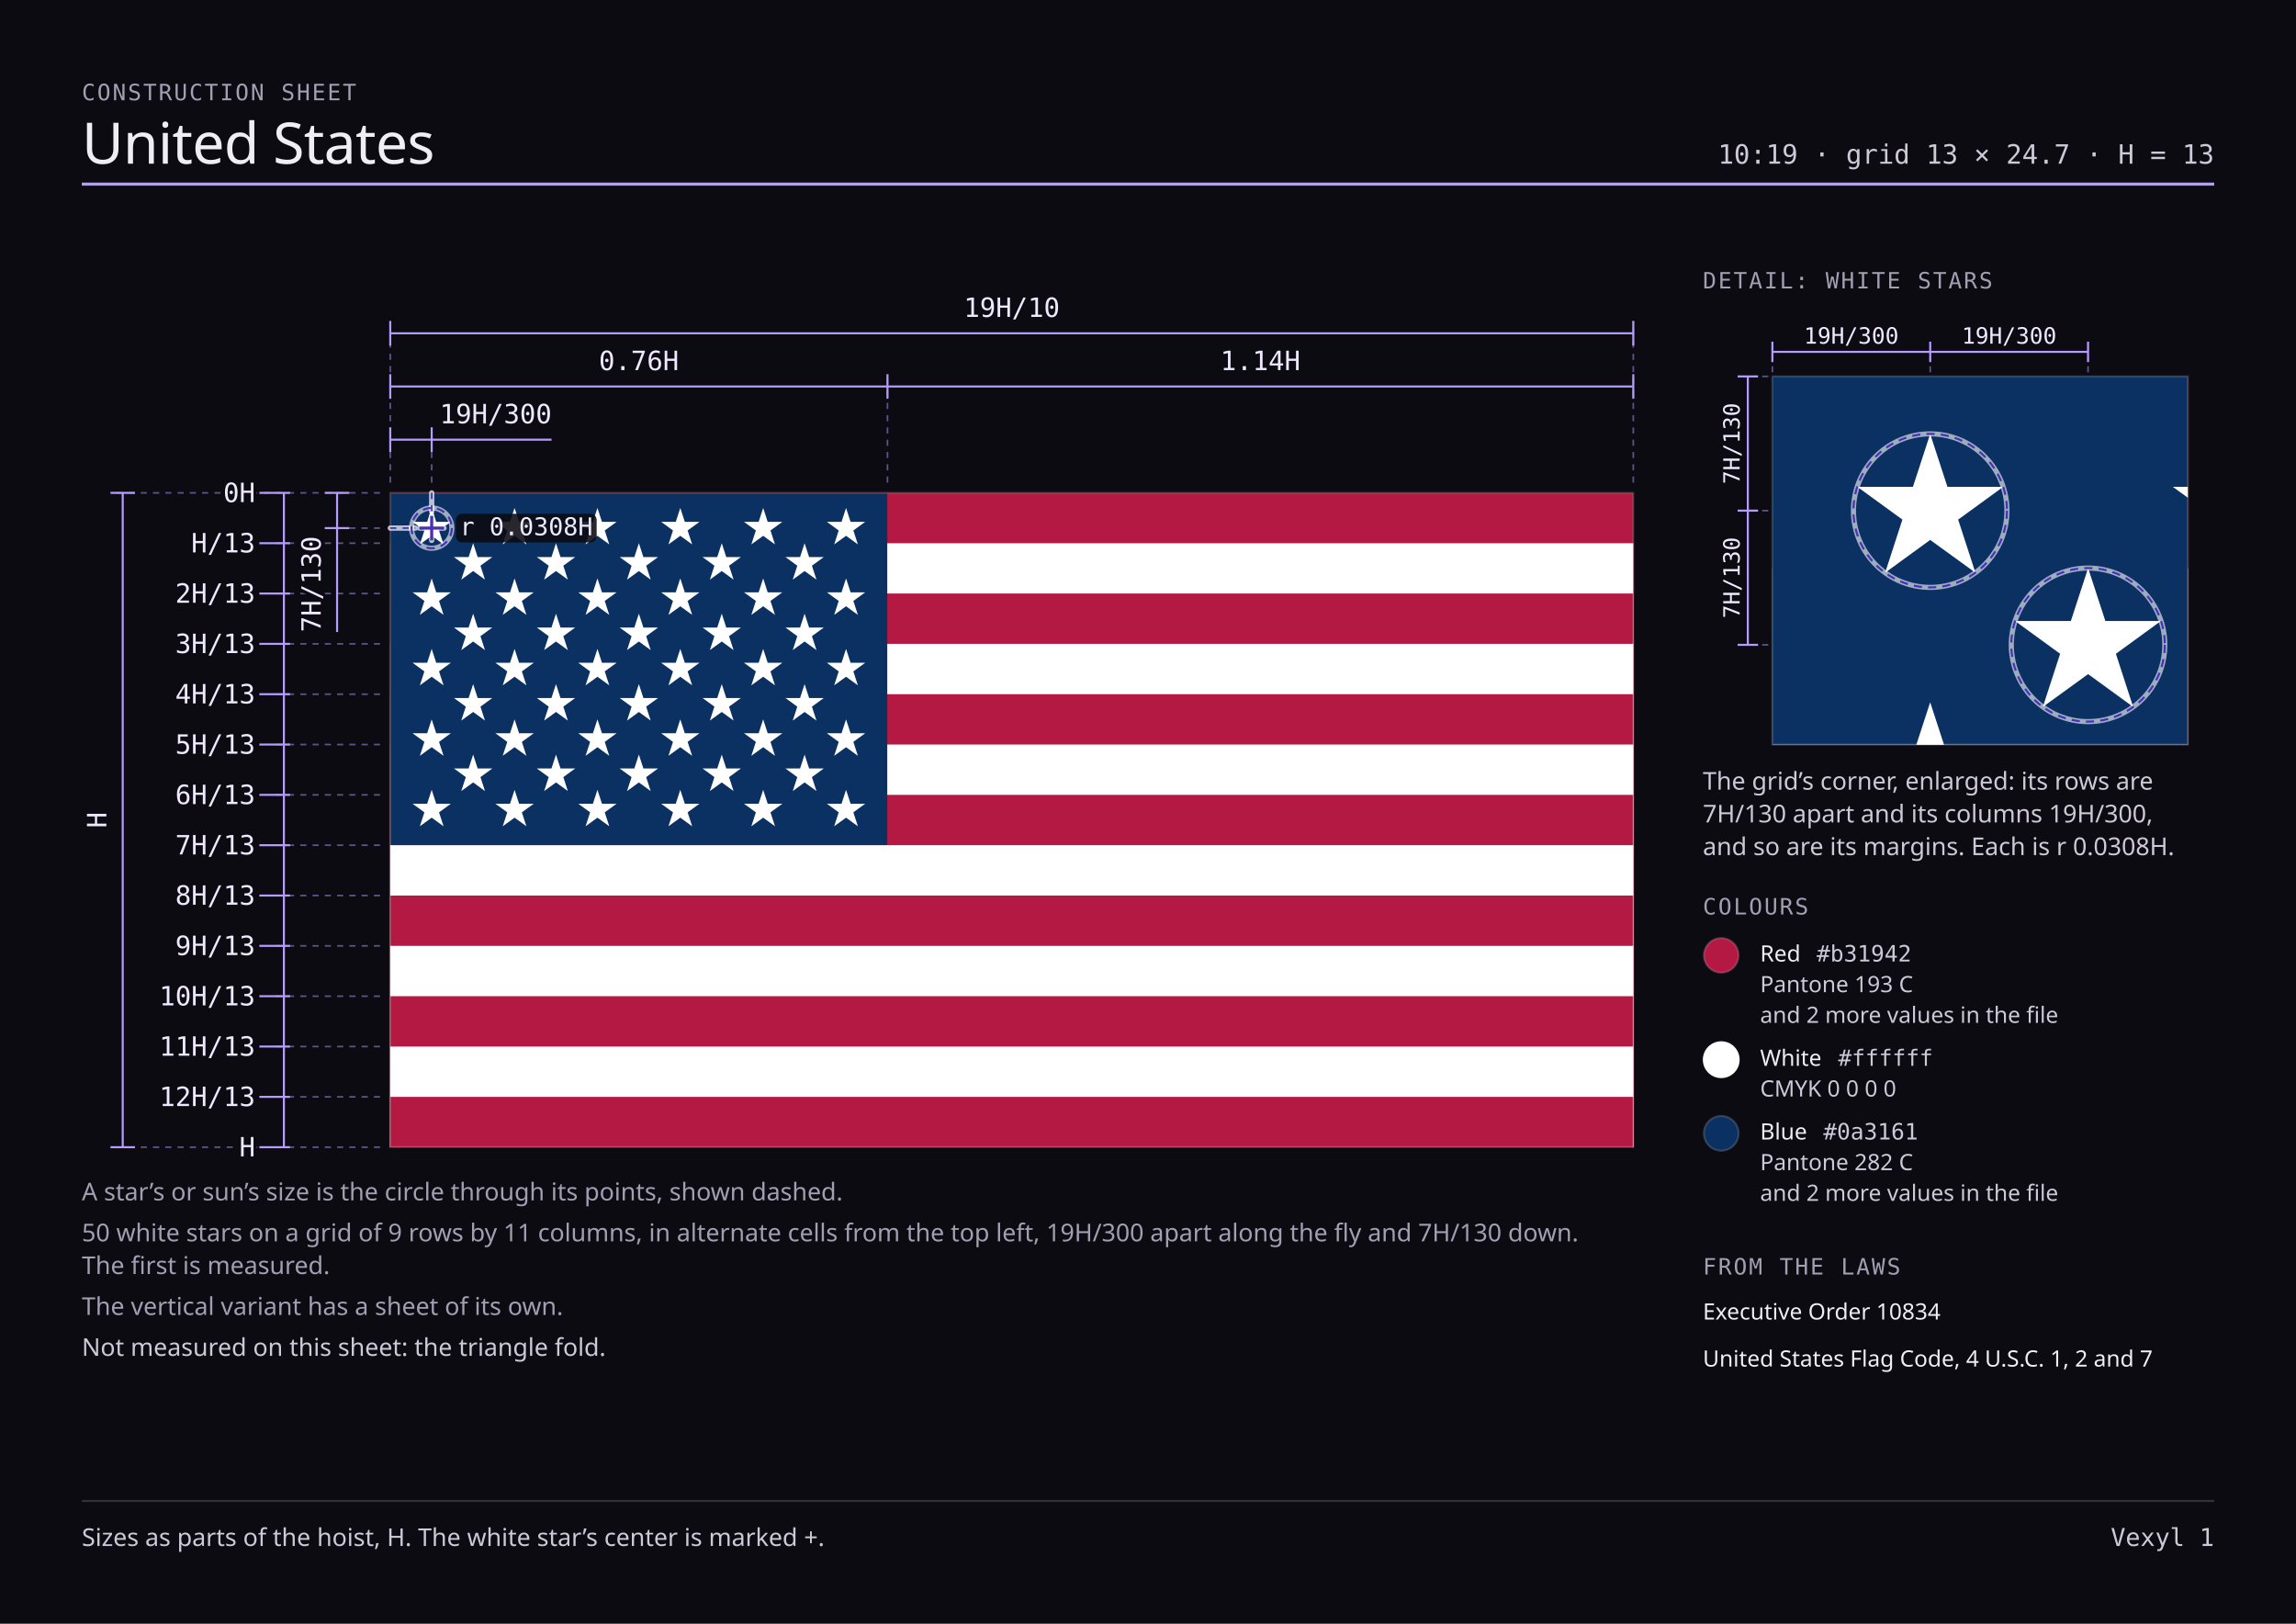
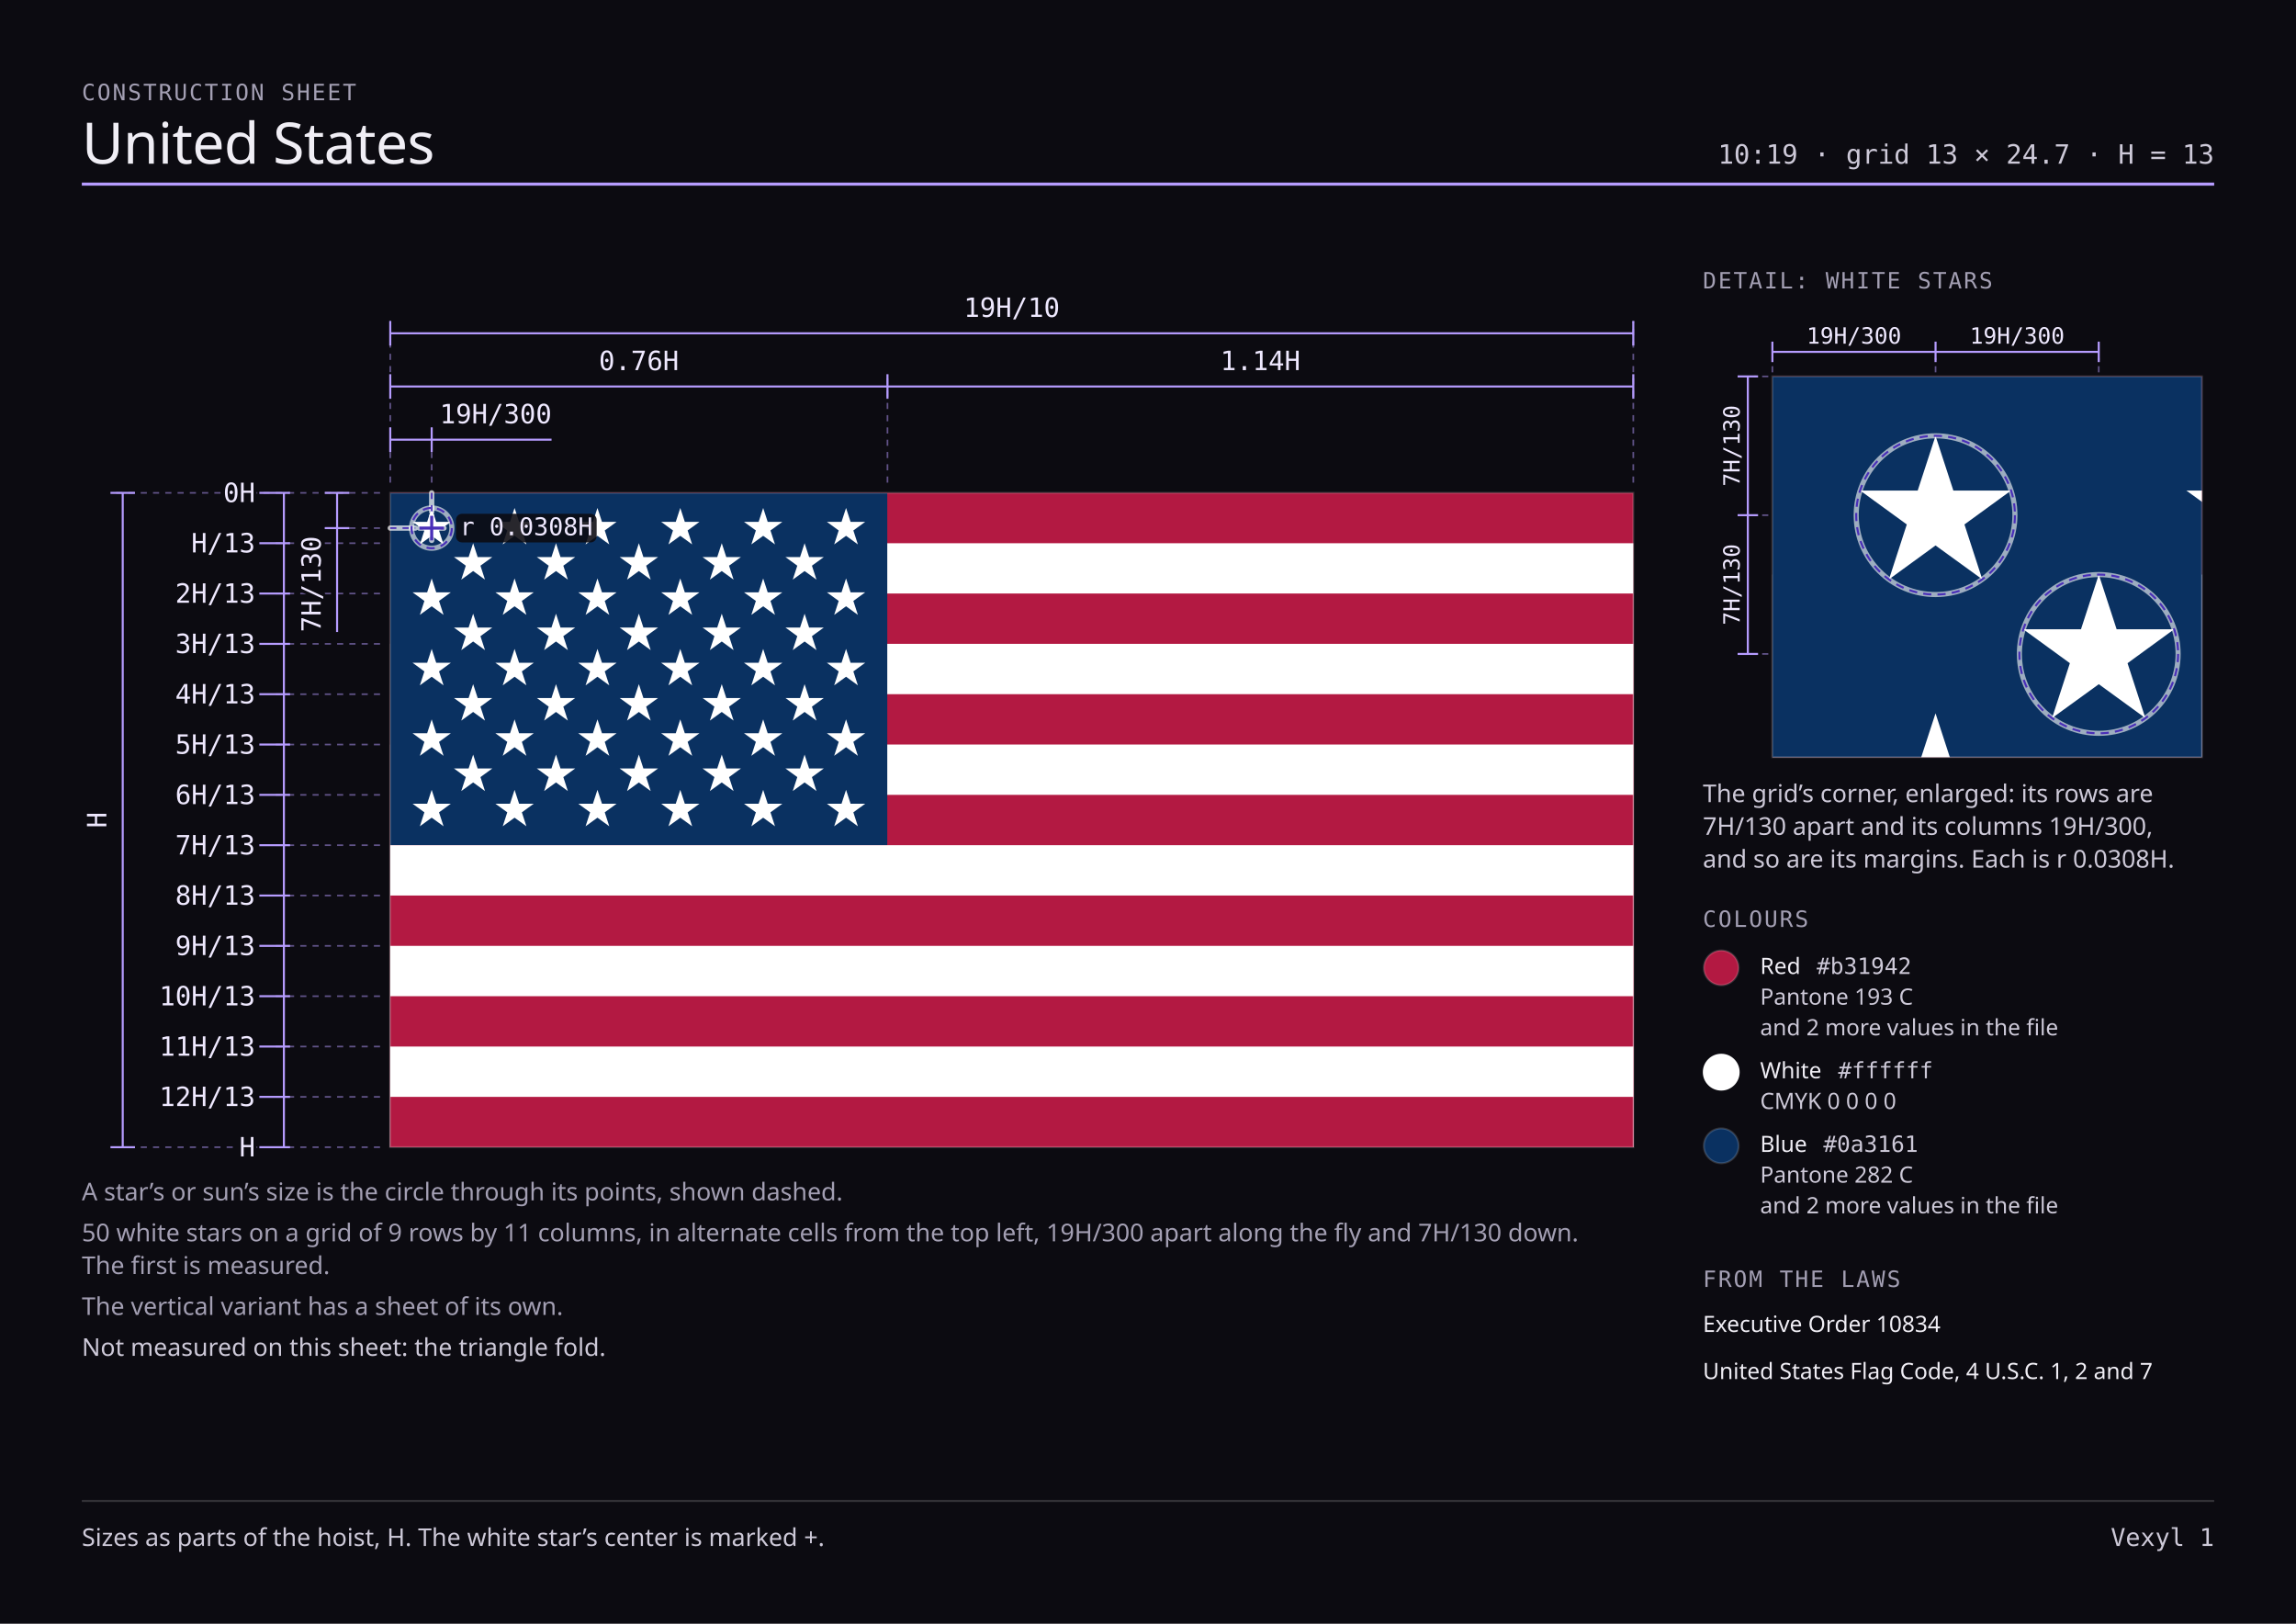
<svg xmlns="http://www.w3.org/2000/svg" width="297mm" height="210mm" viewBox="0 0 1122.52 793.701">
  <rect x="0" y="0" width="1122.52" height="793.701" fill="#0c0b11" />
  <text x="40" y="49" font-family="Geist Mono, ui-monospace, monospace" font-size="11" letter-spacing="0.88" fill="#a39fb3">CONSTRUCTION SHEET</text>
  <text x="40" y="80" font-family="Geist, system-ui, sans-serif" font-size="28" font-weight="500" letter-spacing="-0.28" fill="#f0eef5">United States</text>
  <text x="1082.52" y="80" font-family="Geist Mono, ui-monospace, monospace" font-size="13" text-anchor="end" fill="#cdc9d8">10:19 · grid 13 × 24.7 · H = 13</text>
  <path d="M40 90H1082.52" stroke="#b69cff" stroke-width="1.5" />
  <svg x="190.8" y="240.924" width="607.72" height="319.852" viewBox="0 0 24.7 13" overflow="hidden">
    <clipPath id="vx-5f0b97351a9de993-cs-f-flag1">
      <polygon points="0,0 24.7,0 24.7,13 0,13" />
    </clipPath>
    <g clip-path="url(#vx-5f0b97351a9de993-cs-f-flag1)">
      <polygon points="0,0 24.7,0 24.7,13 0,13" fill="#b31942" />
      <polygon points="0,1 24.7,1 24.7,13 0,13" fill="#ffffff" />
      <polygon points="0,2 24.7,2 24.7,13 0,13" fill="#b31942" />
      <polygon points="0,3 24.7,3 24.7,13 0,13" fill="#ffffff" />
      <polygon points="0,4 24.7,4 24.7,13 0,13" fill="#b31942" />
      <polygon points="0,5 24.7,5 24.7,13 0,13" fill="#ffffff" />
      <polygon points="0,6 24.7,6 24.7,13 0,13" fill="#b31942" />
      <polygon points="0,7 24.7,7 24.7,13 0,13" fill="#ffffff" />
      <polygon points="0,8 24.7,8 24.7,13 0,13" fill="#b31942" />
      <polygon points="0,9 24.7,9 24.7,13 0,13" fill="#ffffff" />
      <polygon points="0,10 24.7,10 24.7,13 0,13" fill="#b31942" />
      <polygon points="0,11 24.7,11 24.7,13 0,13" fill="#ffffff" />
      <polygon points="0,12 24.7,12 24.7,13 0,13" fill="#b31942" />
      <clipPath id="vx-5f0b97351a9de993-cs-f-panel2">
        <polygon points="0,0 9.88,0 9.88,7 0,7" />
      </clipPath>
      <g transform="translate(0 0)" clip-path="url(#vx-5f0b97351a9de993-cs-f-panel2)" style="isolation:isolate">
        <polygon points="0,0 9.88,0 9.88,7 0,7" fill="#0a3161" />
        <polygon points="0.823,0.3 0.913,0.576 1.204,0.576 0.969,0.747 1.059,1.024 0.823,0.853 0.588,1.024 0.678,0.747 0.443,0.576 0.733,0.576" fill="#ffffff" />
        <polygon points="2.47,0.3 2.56,0.576 2.851,0.576 2.615,0.747 2.705,1.024 2.47,0.853 2.235,1.024 2.325,0.747 2.089,0.576 2.38,0.576" fill="#ffffff" />
        <polygon points="4.117,0.3 4.207,0.576 4.497,0.576 4.262,0.747 4.352,1.024 4.117,0.853 3.881,1.024 3.971,0.747 3.736,0.576 4.027,0.576" fill="#ffffff" />
        <polygon points="5.763,0.3 5.853,0.576 6.144,0.576 5.909,0.747 5.999,1.024 5.763,0.853 5.528,1.024 5.618,0.747 5.383,0.576 5.673,0.576" fill="#ffffff" />
        <polygon points="7.41,0.3 7.5,0.576 7.791,0.576 7.555,0.747 7.645,1.024 7.41,0.853 7.175,1.024 7.265,0.747 7.029,0.576 7.32,0.576" fill="#ffffff" />
        <polygon points="9.057,0.3 9.147,0.576 9.437,0.576 9.202,0.747 9.292,1.024 9.057,0.853 8.821,1.024 8.911,0.747 8.676,0.576 8.967,0.576" fill="#ffffff" />
        <polygon points="1.647,1 1.737,1.276 2.027,1.276 1.792,1.447 1.882,1.724 1.647,1.553 1.411,1.724 1.501,1.447 1.266,1.276 1.557,1.276" fill="#ffffff" />
        <polygon points="3.293,1 3.383,1.276 3.674,1.276 3.439,1.447 3.529,1.724 3.293,1.553 3.058,1.724 3.148,1.447 2.913,1.276 3.203,1.276" fill="#ffffff" />
        <polygon points="4.94,1 5.03,1.276 5.321,1.276 5.085,1.447 5.175,1.724 4.94,1.553 4.705,1.724 4.795,1.447 4.559,1.276 4.85,1.276" fill="#ffffff" />
        <polygon points="6.587,1 6.677,1.276 6.967,1.276 6.732,1.447 6.822,1.724 6.587,1.553 6.351,1.724 6.441,1.447 6.206,1.276 6.497,1.276" fill="#ffffff" />
        <polygon points="8.233,1 8.323,1.276 8.614,1.276 8.379,1.447 8.469,1.724 8.233,1.553 7.998,1.724 8.088,1.447 7.853,1.276 8.143,1.276" fill="#ffffff" />
        <polygon points="0.823,1.7 0.913,1.976 1.204,1.976 0.969,2.147 1.059,2.424 0.823,2.253 0.588,2.424 0.678,2.147 0.443,1.976 0.733,1.976" fill="#ffffff" />
        <polygon points="2.47,1.7 2.56,1.976 2.851,1.976 2.615,2.147 2.705,2.424 2.47,2.253 2.235,2.424 2.325,2.147 2.089,1.976 2.38,1.976" fill="#ffffff" />
        <polygon points="4.117,1.7 4.207,1.976 4.497,1.976 4.262,2.147 4.352,2.424 4.117,2.253 3.881,2.424 3.971,2.147 3.736,1.976 4.027,1.976" fill="#ffffff" />
        <polygon points="5.763,1.7 5.853,1.976 6.144,1.976 5.909,2.147 5.999,2.424 5.763,2.253 5.528,2.424 5.618,2.147 5.383,1.976 5.673,1.976" fill="#ffffff" />
        <polygon points="7.41,1.7 7.5,1.976 7.791,1.976 7.555,2.147 7.645,2.424 7.41,2.253 7.175,2.424 7.265,2.147 7.029,1.976 7.32,1.976" fill="#ffffff" />
        <polygon points="9.057,1.7 9.147,1.976 9.437,1.976 9.202,2.147 9.292,2.424 9.057,2.253 8.821,2.424 8.911,2.147 8.676,1.976 8.967,1.976" fill="#ffffff" />
        <polygon points="1.647,2.4 1.737,2.676 2.027,2.676 1.792,2.847 1.882,3.124 1.647,2.953 1.411,3.124 1.501,2.847 1.266,2.676 1.557,2.676" fill="#ffffff" />
        <polygon points="3.293,2.4 3.383,2.676 3.674,2.676 3.439,2.847 3.529,3.124 3.293,2.953 3.058,3.124 3.148,2.847 2.913,2.676 3.203,2.676" fill="#ffffff" />
        <polygon points="4.94,2.4 5.03,2.676 5.321,2.676 5.085,2.847 5.175,3.124 4.94,2.953 4.705,3.124 4.795,2.847 4.559,2.676 4.85,2.676" fill="#ffffff" />
        <polygon points="6.587,2.4 6.677,2.676 6.967,2.676 6.732,2.847 6.822,3.124 6.587,2.953 6.351,3.124 6.441,2.847 6.206,2.676 6.497,2.676" fill="#ffffff" />
        <polygon points="8.233,2.4 8.323,2.676 8.614,2.676 8.379,2.847 8.469,3.124 8.233,2.953 7.998,3.124 8.088,2.847 7.853,2.676 8.143,2.676" fill="#ffffff" />
        <polygon points="0.823,3.1 0.913,3.376 1.204,3.376 0.969,3.547 1.059,3.824 0.823,3.653 0.588,3.824 0.678,3.547 0.443,3.376 0.733,3.376" fill="#ffffff" />
        <polygon points="2.47,3.1 2.56,3.376 2.851,3.376 2.615,3.547 2.705,3.824 2.47,3.653 2.235,3.824 2.325,3.547 2.089,3.376 2.38,3.376" fill="#ffffff" />
        <polygon points="4.117,3.1 4.207,3.376 4.497,3.376 4.262,3.547 4.352,3.824 4.117,3.653 3.881,3.824 3.971,3.547 3.736,3.376 4.027,3.376" fill="#ffffff" />
        <polygon points="5.763,3.1 5.853,3.376 6.144,3.376 5.909,3.547 5.999,3.824 5.763,3.653 5.528,3.824 5.618,3.547 5.383,3.376 5.673,3.376" fill="#ffffff" />
        <polygon points="7.41,3.1 7.5,3.376 7.791,3.376 7.555,3.547 7.645,3.824 7.41,3.653 7.175,3.824 7.265,3.547 7.029,3.376 7.32,3.376" fill="#ffffff" />
        <polygon points="9.057,3.1 9.147,3.376 9.437,3.376 9.202,3.547 9.292,3.824 9.057,3.653 8.821,3.824 8.911,3.547 8.676,3.376 8.967,3.376" fill="#ffffff" />
        <polygon points="1.647,3.8 1.737,4.076 2.027,4.076 1.792,4.247 1.882,4.524 1.647,4.353 1.411,4.524 1.501,4.247 1.266,4.076 1.557,4.076" fill="#ffffff" />
        <polygon points="3.293,3.8 3.383,4.076 3.674,4.076 3.439,4.247 3.529,4.524 3.293,4.353 3.058,4.524 3.148,4.247 2.913,4.076 3.203,4.076" fill="#ffffff" />
        <polygon points="4.94,3.8 5.03,4.076 5.321,4.076 5.085,4.247 5.175,4.524 4.94,4.353 4.705,4.524 4.795,4.247 4.559,4.076 4.85,4.076" fill="#ffffff" />
        <polygon points="6.587,3.8 6.677,4.076 6.967,4.076 6.732,4.247 6.822,4.524 6.587,4.353 6.351,4.524 6.441,4.247 6.206,4.076 6.497,4.076" fill="#ffffff" />
        <polygon points="8.233,3.8 8.323,4.076 8.614,4.076 8.379,4.247 8.469,4.524 8.233,4.353 7.998,4.524 8.088,4.247 7.853,4.076 8.143,4.076" fill="#ffffff" />
        <polygon points="0.823,4.5 0.913,4.776 1.204,4.776 0.969,4.947 1.059,5.224 0.823,5.053 0.588,5.224 0.678,4.947 0.443,4.776 0.733,4.776" fill="#ffffff" />
        <polygon points="2.47,4.5 2.56,4.776 2.851,4.776 2.615,4.947 2.705,5.224 2.47,5.053 2.235,5.224 2.325,4.947 2.089,4.776 2.38,4.776" fill="#ffffff" />
        <polygon points="4.117,4.5 4.207,4.776 4.497,4.776 4.262,4.947 4.352,5.224 4.117,5.053 3.881,5.224 3.971,4.947 3.736,4.776 4.027,4.776" fill="#ffffff" />
        <polygon points="5.763,4.5 5.853,4.776 6.144,4.776 5.909,4.947 5.999,5.224 5.763,5.053 5.528,5.224 5.618,4.947 5.383,4.776 5.673,4.776" fill="#ffffff" />
        <polygon points="7.41,4.5 7.5,4.776 7.791,4.776 7.555,4.947 7.645,5.224 7.41,5.053 7.175,5.224 7.265,4.947 7.029,4.776 7.32,4.776" fill="#ffffff" />
        <polygon points="9.057,4.5 9.147,4.776 9.437,4.776 9.202,4.947 9.292,5.224 9.057,5.053 8.821,5.224 8.911,4.947 8.676,4.776 8.967,4.776" fill="#ffffff" />
        <polygon points="1.647,5.2 1.737,5.476 2.027,5.476 1.792,5.647 1.882,5.924 1.647,5.753 1.411,5.924 1.501,5.647 1.266,5.476 1.557,5.476" fill="#ffffff" />
        <polygon points="3.293,5.2 3.383,5.476 3.674,5.476 3.439,5.647 3.529,5.924 3.293,5.753 3.058,5.924 3.148,5.647 2.913,5.476 3.203,5.476" fill="#ffffff" />
        <polygon points="4.94,5.2 5.03,5.476 5.321,5.476 5.085,5.647 5.175,5.924 4.94,5.753 4.705,5.924 4.795,5.647 4.559,5.476 4.85,5.476" fill="#ffffff" />
        <polygon points="6.587,5.2 6.677,5.476 6.967,5.476 6.732,5.647 6.822,5.924 6.587,5.753 6.351,5.924 6.441,5.647 6.206,5.476 6.497,5.476" fill="#ffffff" />
        <polygon points="8.233,5.2 8.323,5.476 8.614,5.476 8.379,5.647 8.469,5.924 8.233,5.753 7.998,5.924 8.088,5.647 7.853,5.476 8.143,5.476" fill="#ffffff" />
        <polygon points="0.823,5.9 0.913,6.176 1.204,6.176 0.969,6.347 1.059,6.624 0.823,6.453 0.588,6.624 0.678,6.347 0.443,6.176 0.733,6.176" fill="#ffffff" />
        <polygon points="2.47,5.9 2.56,6.176 2.851,6.176 2.615,6.347 2.705,6.624 2.47,6.453 2.235,6.624 2.325,6.347 2.089,6.176 2.38,6.176" fill="#ffffff" />
        <polygon points="4.117,5.9 4.207,6.176 4.497,6.176 4.262,6.347 4.352,6.624 4.117,6.453 3.881,6.624 3.971,6.347 3.736,6.176 4.027,6.176" fill="#ffffff" />
        <polygon points="5.763,5.9 5.853,6.176 6.144,6.176 5.909,6.347 5.999,6.624 5.763,6.453 5.528,6.624 5.618,6.347 5.383,6.176 5.673,6.176" fill="#ffffff" />
        <polygon points="7.41,5.9 7.5,6.176 7.791,6.176 7.555,6.347 7.645,6.624 7.41,6.453 7.175,6.624 7.265,6.347 7.029,6.176 7.32,6.176" fill="#ffffff" />
        <polygon points="9.057,5.9 9.147,6.176 9.437,6.176 9.202,6.347 9.292,6.624 9.057,6.453 8.821,6.624 8.911,6.347 8.676,6.176 8.967,6.176" fill="#ffffff" />
      </g>
    </g>
  </svg>
  <rect x="190.8" y="240.924" width="607.72" height="319.852" fill="none" stroke="#ffffff" stroke-opacity="0.16" stroke-width="1" />
  <path d="M190.8 235.924V156.924M211.057 235.924V208.924M433.888 235.924V182.924M798.52 235.924V156.924M185.8 240.924H54M185.8 258.147H158.8M185.8 560.777H54M185.8 265.528H132.8M185.8 290.132H132.8M185.8 314.736H132.8M185.8 339.34H132.8M185.8 363.944H132.8M185.8 388.548H132.8M185.8 413.152H132.8M185.8 437.756H132.8M185.8 462.36H132.8M185.8 486.965H132.8M185.8 511.569H132.8M185.8 536.173H132.8" fill="none" stroke="#b69cff" stroke-opacity="0.5" stroke-width="0.8" stroke-dasharray="3 3" />
  <text x="242.357" y="206.924" font-family="Geist Mono, ui-monospace, monospace" font-size="13" fill="#efe9ff" stroke="#0c0b11" stroke-width="3" stroke-linejoin="round" paint-order="stroke" text-anchor="middle">19H/300</text>
  <text x="312.344" y="180.924" font-family="Geist Mono, ui-monospace, monospace" font-size="13" fill="#efe9ff" stroke="#0c0b11" stroke-width="3" stroke-linejoin="round" paint-order="stroke" text-anchor="middle">0.76H</text>
  <text x="616.204" y="180.924" font-family="Geist Mono, ui-monospace, monospace" font-size="13" fill="#efe9ff" stroke="#0c0b11" stroke-width="3" stroke-linejoin="round" paint-order="stroke" text-anchor="middle">1.14H</text>
  <text x="494.66" y="154.924" font-family="Geist Mono, ui-monospace, monospace" font-size="13" fill="#efe9ff" stroke="#0c0b11" stroke-width="3" stroke-linejoin="round" paint-order="stroke" text-anchor="middle">19H/10</text>
  <text x="156.8" y="285.547" font-family="Geist Mono, ui-monospace, monospace" font-size="13" fill="#efe9ff" stroke="#0c0b11" stroke-width="3" stroke-linejoin="round" paint-order="stroke" text-anchor="middle" transform="rotate(-90 156.8 285.547)">7H/130</text>
  <text x="52" y="400.85" font-family="Geist Mono, ui-monospace, monospace" font-size="13" fill="#efe9ff" stroke="#0c0b11" stroke-width="3" stroke-linejoin="round" paint-order="stroke" text-anchor="middle" transform="rotate(-90 52 400.8504)">H</text>
  <text x="124.8" y="245.424" font-family="Geist Mono, ui-monospace, monospace" font-size="13" fill="#efe9ff" stroke="#0c0b11" stroke-width="3" stroke-linejoin="round" paint-order="stroke" text-anchor="end">0H</text>
  <text x="124.8" y="270.028" font-family="Geist Mono, ui-monospace, monospace" font-size="13" fill="#efe9ff" stroke="#0c0b11" stroke-width="3" stroke-linejoin="round" paint-order="stroke" text-anchor="end">H/13</text>
  <text x="124.8" y="294.632" font-family="Geist Mono, ui-monospace, monospace" font-size="13" fill="#efe9ff" stroke="#0c0b11" stroke-width="3" stroke-linejoin="round" paint-order="stroke" text-anchor="end">2H/13</text>
  <text x="124.8" y="319.236" font-family="Geist Mono, ui-monospace, monospace" font-size="13" fill="#efe9ff" stroke="#0c0b11" stroke-width="3" stroke-linejoin="round" paint-order="stroke" text-anchor="end">3H/13</text>
  <text x="124.8" y="343.84" font-family="Geist Mono, ui-monospace, monospace" font-size="13" fill="#efe9ff" stroke="#0c0b11" stroke-width="3" stroke-linejoin="round" paint-order="stroke" text-anchor="end">4H/13</text>
  <text x="124.8" y="368.444" font-family="Geist Mono, ui-monospace, monospace" font-size="13" fill="#efe9ff" stroke="#0c0b11" stroke-width="3" stroke-linejoin="round" paint-order="stroke" text-anchor="end">5H/13</text>
  <text x="124.8" y="393.048" font-family="Geist Mono, ui-monospace, monospace" font-size="13" fill="#efe9ff" stroke="#0c0b11" stroke-width="3" stroke-linejoin="round" paint-order="stroke" text-anchor="end">6H/13</text>
  <text x="124.8" y="417.652" font-family="Geist Mono, ui-monospace, monospace" font-size="13" fill="#efe9ff" stroke="#0c0b11" stroke-width="3" stroke-linejoin="round" paint-order="stroke" text-anchor="end">7H/13</text>
  <text x="124.8" y="442.256" font-family="Geist Mono, ui-monospace, monospace" font-size="13" fill="#efe9ff" stroke="#0c0b11" stroke-width="3" stroke-linejoin="round" paint-order="stroke" text-anchor="end">8H/13</text>
  <text x="124.8" y="466.86" font-family="Geist Mono, ui-monospace, monospace" font-size="13" fill="#efe9ff" stroke="#0c0b11" stroke-width="3" stroke-linejoin="round" paint-order="stroke" text-anchor="end">9H/13</text>
  <text x="124.8" y="491.465" font-family="Geist Mono, ui-monospace, monospace" font-size="13" fill="#efe9ff" stroke="#0c0b11" stroke-width="3" stroke-linejoin="round" paint-order="stroke" text-anchor="end">10H/13</text>
  <text x="124.8" y="516.069" font-family="Geist Mono, ui-monospace, monospace" font-size="13" fill="#efe9ff" stroke="#0c0b11" stroke-width="3" stroke-linejoin="round" paint-order="stroke" text-anchor="end">11H/13</text>
  <text x="124.8" y="540.673" font-family="Geist Mono, ui-monospace, monospace" font-size="13" fill="#efe9ff" stroke="#0c0b11" stroke-width="3" stroke-linejoin="round" paint-order="stroke" text-anchor="end">12H/13</text>
  <text x="124.8" y="565.277" font-family="Geist Mono, ui-monospace, monospace" font-size="13" fill="#efe9ff" stroke="#0c0b11" stroke-width="3" stroke-linejoin="round" paint-order="stroke" text-anchor="end">H</text>
  <path d="M211.057 240.924V250.147M190.8 258.147H203.057M205.057 258.147H217.057M211.057 252.147V264.147" fill="none" stroke="#ffffff" stroke-width="2.6" stroke-opacity="0.7" stroke-linecap="round" />
  <circle cx="211.057" cy="258.147" r="9.851" fill="none" stroke="#ffffff" stroke-width="2.5" stroke-opacity="0.6" />
  <circle cx="211.057" cy="258.147" r="9.851" fill="none" stroke="#4a2fb8" stroke-width="1" stroke-dasharray="4 3" />
  <path d="M211.057 240.924V250.147M190.8 258.147H203.057" fill="none" stroke="#4a2fb8" stroke-width="0.8" stroke-dasharray="3 3" />
  <path d="M205.057 258.147H217.057M211.057 252.147V264.147" stroke="#4a2fb8" stroke-width="1.5" />
  <path d="M190.8 214.924H269.657M190.8 208.924V220.924M211.057 208.924V220.924M190.8 188.924H433.888M190.8 182.924V194.924M433.888 182.924V194.924M433.888 188.924H798.52M433.888 182.924V194.924M798.52 182.924V194.924M190.8 162.924H798.52M190.8 156.924V168.924M798.52 156.924V168.924M164.8 240.924V308.947M158.8 240.924H170.8M158.8 258.147H170.8M60 240.924V560.777M54 240.924H66M54 560.777H66M138.8 240.924V560.777M141.8 240.924H132.8L126.8 240.924M141.8 265.528H132.8L126.8 265.528M141.8 290.132H132.8L126.8 290.132M141.8 314.736H132.8L126.8 314.736M141.8 339.34H132.8L126.8 339.34M141.8 363.944H132.8L126.8 363.944M141.8 388.548H132.8L126.8 388.548M141.8 413.152H132.8L126.8 413.152M141.8 437.756H132.8L126.8 437.756M141.8 462.36H132.8L126.8 462.36M141.8 486.965H132.8L126.8 486.965M141.8 511.569H132.8L126.8 511.569M141.8 536.173H132.8L126.8 536.173M141.8 560.777H132.8L126.8 560.777" fill="none" stroke="#b69cff" stroke-width="1" />
  <rect x="222.909" y="251.147" width="68.8" height="14" rx="3" fill="#0c0b11" fill-opacity="0.88" />
  <text x="257.309" y="261.647" font-family="Geist Mono, ui-monospace, monospace" font-size="12" fill="#efe9ff" text-anchor="middle">r 0.0308H</text>
  <text x="40" y="586.777" font-family="Geist, system-ui, sans-serif" font-size="12" fill="#a39fb3">A star’s or sun’s size is the circle through its points, shown dashed.</text>
  <text x="40" y="606.777" font-family="Geist, system-ui, sans-serif" font-size="12" fill="#a39fb3">50 white stars on a grid of 9 rows by 11 columns, in alternate cells from the top left, 19H/300 apart along the fly and 7H/130 down.</text>
  <text x="40" y="622.777" font-family="Geist, system-ui, sans-serif" font-size="12" fill="#a39fb3">The first is measured.</text>
  <text x="40" y="642.777" font-family="Geist, system-ui, sans-serif" font-size="12" fill="#a39fb3">The vertical variant has a sheet of its own.</text>
  <text x="40" y="662.777" font-family="Geist, system-ui, sans-serif" font-size="12" fill="#cdc9d8">Not measured on this sheet: the triangle fold.</text>
  <text x="832.52" y="141" font-family="Geist Mono, ui-monospace, monospace" font-size="11" font-weight="500" letter-spacing="0.88" fill="#a39fb3">DETAIL: WHITE STARS</text>
-   <svg x="866.52" y="184" width="203.119" height="180" viewBox="0 0 2.167 1.921" overflow="hidden">
+   <svg x="866.52" y="184" width="210" height="186.098" viewBox="0 0 2.167 1.921" overflow="hidden">
    <clipPath id="vx-5f0b97351a9de993-cs-d0-flag1">
      <polygon points="0,0 24.7,0 24.7,13 0,13" />
    </clipPath>
    <g clip-path="url(#vx-5f0b97351a9de993-cs-d0-flag1)">
      <polygon points="0,0 24.7,0 24.7,13 0,13" fill="#b31942" />
      <polygon points="0,1 24.7,1 24.7,13 0,13" fill="#ffffff" />
      <polygon points="0,2 24.7,2 24.7,13 0,13" fill="#b31942" />
      <polygon points="0,3 24.7,3 24.7,13 0,13" fill="#ffffff" />
      <polygon points="0,4 24.7,4 24.7,13 0,13" fill="#b31942" />
      <polygon points="0,5 24.7,5 24.7,13 0,13" fill="#ffffff" />
      <polygon points="0,6 24.7,6 24.7,13 0,13" fill="#b31942" />
      <polygon points="0,7 24.7,7 24.7,13 0,13" fill="#ffffff" />
      <polygon points="0,8 24.7,8 24.7,13 0,13" fill="#b31942" />
      <polygon points="0,9 24.7,9 24.7,13 0,13" fill="#ffffff" />
      <polygon points="0,10 24.7,10 24.7,13 0,13" fill="#b31942" />
      <polygon points="0,11 24.7,11 24.7,13 0,13" fill="#ffffff" />
      <polygon points="0,12 24.7,12 24.7,13 0,13" fill="#b31942" />
      <clipPath id="vx-5f0b97351a9de993-cs-d0-panel2">
        <polygon points="0,0 9.88,0 9.88,7 0,7" />
      </clipPath>
      <g transform="translate(0 0)" clip-path="url(#vx-5f0b97351a9de993-cs-d0-panel2)" style="isolation:isolate">
        <polygon points="0,0 9.88,0 9.88,7 0,7" fill="#0a3161" />
        <polygon points="0.823,0.3 0.913,0.576 1.204,0.576 0.969,0.747 1.059,1.024 0.823,0.853 0.588,1.024 0.678,0.747 0.443,0.576 0.733,0.576" fill="#ffffff" />
        <polygon points="2.47,0.3 2.56,0.576 2.851,0.576 2.615,0.747 2.705,1.024 2.47,0.853 2.235,1.024 2.325,0.747 2.089,0.576 2.38,0.576" fill="#ffffff" />
        <polygon points="4.117,0.3 4.207,0.576 4.497,0.576 4.262,0.747 4.352,1.024 4.117,0.853 3.881,1.024 3.971,0.747 3.736,0.576 4.027,0.576" fill="#ffffff" />
        <polygon points="5.763,0.3 5.853,0.576 6.144,0.576 5.909,0.747 5.999,1.024 5.763,0.853 5.528,1.024 5.618,0.747 5.383,0.576 5.673,0.576" fill="#ffffff" />
        <polygon points="7.41,0.3 7.5,0.576 7.791,0.576 7.555,0.747 7.645,1.024 7.41,0.853 7.175,1.024 7.265,0.747 7.029,0.576 7.32,0.576" fill="#ffffff" />
        <polygon points="9.057,0.3 9.147,0.576 9.437,0.576 9.202,0.747 9.292,1.024 9.057,0.853 8.821,1.024 8.911,0.747 8.676,0.576 8.967,0.576" fill="#ffffff" />
        <polygon points="1.647,1 1.737,1.276 2.027,1.276 1.792,1.447 1.882,1.724 1.647,1.553 1.411,1.724 1.501,1.447 1.266,1.276 1.557,1.276" fill="#ffffff" />
        <polygon points="3.293,1 3.383,1.276 3.674,1.276 3.439,1.447 3.529,1.724 3.293,1.553 3.058,1.724 3.148,1.447 2.913,1.276 3.203,1.276" fill="#ffffff" />
        <polygon points="4.94,1 5.03,1.276 5.321,1.276 5.085,1.447 5.175,1.724 4.94,1.553 4.705,1.724 4.795,1.447 4.559,1.276 4.85,1.276" fill="#ffffff" />
        <polygon points="6.587,1 6.677,1.276 6.967,1.276 6.732,1.447 6.822,1.724 6.587,1.553 6.351,1.724 6.441,1.447 6.206,1.276 6.497,1.276" fill="#ffffff" />
        <polygon points="8.233,1 8.323,1.276 8.614,1.276 8.379,1.447 8.469,1.724 8.233,1.553 7.998,1.724 8.088,1.447 7.853,1.276 8.143,1.276" fill="#ffffff" />
        <polygon points="0.823,1.7 0.913,1.976 1.204,1.976 0.969,2.147 1.059,2.424 0.823,2.253 0.588,2.424 0.678,2.147 0.443,1.976 0.733,1.976" fill="#ffffff" />
        <polygon points="2.47,1.7 2.56,1.976 2.851,1.976 2.615,2.147 2.705,2.424 2.47,2.253 2.235,2.424 2.325,2.147 2.089,1.976 2.38,1.976" fill="#ffffff" />
        <polygon points="4.117,1.7 4.207,1.976 4.497,1.976 4.262,2.147 4.352,2.424 4.117,2.253 3.881,2.424 3.971,2.147 3.736,1.976 4.027,1.976" fill="#ffffff" />
        <polygon points="5.763,1.7 5.853,1.976 6.144,1.976 5.909,2.147 5.999,2.424 5.763,2.253 5.528,2.424 5.618,2.147 5.383,1.976 5.673,1.976" fill="#ffffff" />
        <polygon points="7.41,1.7 7.5,1.976 7.791,1.976 7.555,2.147 7.645,2.424 7.41,2.253 7.175,2.424 7.265,2.147 7.029,1.976 7.32,1.976" fill="#ffffff" />
        <polygon points="9.057,1.7 9.147,1.976 9.437,1.976 9.202,2.147 9.292,2.424 9.057,2.253 8.821,2.424 8.911,2.147 8.676,1.976 8.967,1.976" fill="#ffffff" />
        <polygon points="1.647,2.4 1.737,2.676 2.027,2.676 1.792,2.847 1.882,3.124 1.647,2.953 1.411,3.124 1.501,2.847 1.266,2.676 1.557,2.676" fill="#ffffff" />
        <polygon points="3.293,2.4 3.383,2.676 3.674,2.676 3.439,2.847 3.529,3.124 3.293,2.953 3.058,3.124 3.148,2.847 2.913,2.676 3.203,2.676" fill="#ffffff" />
        <polygon points="4.94,2.4 5.03,2.676 5.321,2.676 5.085,2.847 5.175,3.124 4.94,2.953 4.705,3.124 4.795,2.847 4.559,2.676 4.85,2.676" fill="#ffffff" />
        <polygon points="6.587,2.4 6.677,2.676 6.967,2.676 6.732,2.847 6.822,3.124 6.587,2.953 6.351,3.124 6.441,2.847 6.206,2.676 6.497,2.676" fill="#ffffff" />
        <polygon points="8.233,2.4 8.323,2.676 8.614,2.676 8.379,2.847 8.469,3.124 8.233,2.953 7.998,3.124 8.088,2.847 7.853,2.676 8.143,2.676" fill="#ffffff" />
        <polygon points="0.823,3.1 0.913,3.376 1.204,3.376 0.969,3.547 1.059,3.824 0.823,3.653 0.588,3.824 0.678,3.547 0.443,3.376 0.733,3.376" fill="#ffffff" />
        <polygon points="2.47,3.1 2.56,3.376 2.851,3.376 2.615,3.547 2.705,3.824 2.47,3.653 2.235,3.824 2.325,3.547 2.089,3.376 2.38,3.376" fill="#ffffff" />
        <polygon points="4.117,3.1 4.207,3.376 4.497,3.376 4.262,3.547 4.352,3.824 4.117,3.653 3.881,3.824 3.971,3.547 3.736,3.376 4.027,3.376" fill="#ffffff" />
        <polygon points="5.763,3.1 5.853,3.376 6.144,3.376 5.909,3.547 5.999,3.824 5.763,3.653 5.528,3.824 5.618,3.547 5.383,3.376 5.673,3.376" fill="#ffffff" />
        <polygon points="7.41,3.1 7.5,3.376 7.791,3.376 7.555,3.547 7.645,3.824 7.41,3.653 7.175,3.824 7.265,3.547 7.029,3.376 7.32,3.376" fill="#ffffff" />
        <polygon points="9.057,3.1 9.147,3.376 9.437,3.376 9.202,3.547 9.292,3.824 9.057,3.653 8.821,3.824 8.911,3.547 8.676,3.376 8.967,3.376" fill="#ffffff" />
        <polygon points="1.647,3.8 1.737,4.076 2.027,4.076 1.792,4.247 1.882,4.524 1.647,4.353 1.411,4.524 1.501,4.247 1.266,4.076 1.557,4.076" fill="#ffffff" />
        <polygon points="3.293,3.8 3.383,4.076 3.674,4.076 3.439,4.247 3.529,4.524 3.293,4.353 3.058,4.524 3.148,4.247 2.913,4.076 3.203,4.076" fill="#ffffff" />
        <polygon points="4.94,3.8 5.03,4.076 5.321,4.076 5.085,4.247 5.175,4.524 4.94,4.353 4.705,4.524 4.795,4.247 4.559,4.076 4.85,4.076" fill="#ffffff" />
        <polygon points="6.587,3.8 6.677,4.076 6.967,4.076 6.732,4.247 6.822,4.524 6.587,4.353 6.351,4.524 6.441,4.247 6.206,4.076 6.497,4.076" fill="#ffffff" />
        <polygon points="8.233,3.8 8.323,4.076 8.614,4.076 8.379,4.247 8.469,4.524 8.233,4.353 7.998,4.524 8.088,4.247 7.853,4.076 8.143,4.076" fill="#ffffff" />
        <polygon points="0.823,4.5 0.913,4.776 1.204,4.776 0.969,4.947 1.059,5.224 0.823,5.053 0.588,5.224 0.678,4.947 0.443,4.776 0.733,4.776" fill="#ffffff" />
        <polygon points="2.47,4.5 2.56,4.776 2.851,4.776 2.615,4.947 2.705,5.224 2.47,5.053 2.235,5.224 2.325,4.947 2.089,4.776 2.38,4.776" fill="#ffffff" />
        <polygon points="4.117,4.5 4.207,4.776 4.497,4.776 4.262,4.947 4.352,5.224 4.117,5.053 3.881,5.224 3.971,4.947 3.736,4.776 4.027,4.776" fill="#ffffff" />
        <polygon points="5.763,4.5 5.853,4.776 6.144,4.776 5.909,4.947 5.999,5.224 5.763,5.053 5.528,5.224 5.618,4.947 5.383,4.776 5.673,4.776" fill="#ffffff" />
        <polygon points="7.41,4.5 7.5,4.776 7.791,4.776 7.555,4.947 7.645,5.224 7.41,5.053 7.175,5.224 7.265,4.947 7.029,4.776 7.32,4.776" fill="#ffffff" />
        <polygon points="9.057,4.5 9.147,4.776 9.437,4.776 9.202,4.947 9.292,5.224 9.057,5.053 8.821,5.224 8.911,4.947 8.676,4.776 8.967,4.776" fill="#ffffff" />
        <polygon points="1.647,5.2 1.737,5.476 2.027,5.476 1.792,5.647 1.882,5.924 1.647,5.753 1.411,5.924 1.501,5.647 1.266,5.476 1.557,5.476" fill="#ffffff" />
        <polygon points="3.293,5.2 3.383,5.476 3.674,5.476 3.439,5.647 3.529,5.924 3.293,5.753 3.058,5.924 3.148,5.647 2.913,5.476 3.203,5.476" fill="#ffffff" />
        <polygon points="4.94,5.2 5.03,5.476 5.321,5.476 5.085,5.647 5.175,5.924 4.94,5.753 4.705,5.924 4.795,5.647 4.559,5.476 4.85,5.476" fill="#ffffff" />
        <polygon points="6.587,5.2 6.677,5.476 6.967,5.476 6.732,5.647 6.822,5.924 6.587,5.753 6.351,5.924 6.441,5.647 6.206,5.476 6.497,5.476" fill="#ffffff" />
        <polygon points="8.233,5.2 8.323,5.476 8.614,5.476 8.379,5.647 8.469,5.924 8.233,5.753 7.998,5.924 8.088,5.647 7.853,5.476 8.143,5.476" fill="#ffffff" />
        <polygon points="0.823,5.9 0.913,6.176 1.204,6.176 0.969,6.347 1.059,6.624 0.823,6.453 0.588,6.624 0.678,6.347 0.443,6.176 0.733,6.176" fill="#ffffff" />
        <polygon points="2.47,5.9 2.56,6.176 2.851,6.176 2.615,6.347 2.705,6.624 2.47,6.453 2.235,6.624 2.325,6.347 2.089,6.176 2.38,6.176" fill="#ffffff" />
        <polygon points="4.117,5.9 4.207,6.176 4.497,6.176 4.262,6.347 4.352,6.624 4.117,6.453 3.881,6.624 3.971,6.347 3.736,6.176 4.027,6.176" fill="#ffffff" />
        <polygon points="5.763,5.9 5.853,6.176 6.144,6.176 5.909,6.347 5.999,6.624 5.763,6.453 5.528,6.624 5.618,6.347 5.383,6.176 5.673,6.176" fill="#ffffff" />
        <polygon points="7.41,5.9 7.5,6.176 7.791,6.176 7.555,6.347 7.645,6.624 7.41,6.453 7.175,6.624 7.265,6.347 7.029,6.176 7.32,6.176" fill="#ffffff" />
        <polygon points="9.057,5.9 9.147,6.176 9.437,6.176 9.202,6.347 9.292,6.624 9.057,6.453 8.821,6.624 8.911,6.347 8.676,6.176 8.967,6.176" fill="#ffffff" />
      </g>
    </g>
  </svg>
-   <rect x="866.52" y="184" width="203.119" height="180" fill="none" stroke="#ffffff" stroke-opacity="0.16" stroke-width="1" />
-   <text x="905.103" y="168" font-family="Geist Mono, ui-monospace, monospace" font-size="11" fill="#efe9ff" stroke="#0c0b11" stroke-width="3" stroke-linejoin="round" paint-order="stroke" text-anchor="middle">19H/300</text>
-   <text x="982.27" y="168" font-family="Geist Mono, ui-monospace, monospace" font-size="11" fill="#efe9ff" stroke="#0c0b11" stroke-width="3" stroke-linejoin="round" paint-order="stroke" text-anchor="middle">19H/300</text>
-   <text x="850.52" y="216.804" font-family="Geist Mono, ui-monospace, monospace" font-size="11" fill="#efe9ff" stroke="#0c0b11" stroke-width="3" stroke-linejoin="round" paint-order="stroke" text-anchor="middle" transform="rotate(-90 850.5197 216.8036)">7H/130</text>
-   <text x="850.52" y="282.411" font-family="Geist Mono, ui-monospace, monospace" font-size="11" fill="#efe9ff" stroke="#0c0b11" stroke-width="3" stroke-linejoin="round" paint-order="stroke" text-anchor="middle" transform="rotate(-90 850.5197 282.4108)">7H/130</text>
-   <path d="M866.52 182V175M943.686 182V175M943.686 182V175M1020.853 182V175M864.52 184H857.52M864.52 249.607H857.52M864.52 249.607H857.52M864.52 315.214H857.52" fill="none" stroke="#b69cff" stroke-opacity="0.5" stroke-width="0.8" stroke-dasharray="3 3" />
-   <path d="M866.52 172H943.686M866.52 167V177M943.686 167V177M943.686 172H1020.853M943.686 167V177M1020.853 167V177M854.52 184V249.607M849.52 184H859.52M849.52 249.607H859.52M854.52 249.607V315.214M849.52 249.607H859.52M849.52 315.214H859.52" fill="none" stroke="#b69cff" stroke-width="1" />
-   <circle cx="943.686" cy="249.607" r="37.527" fill="none" stroke="#ffffff" stroke-width="2.5" stroke-opacity="0.6" />
-   <circle cx="943.686" cy="249.607" r="37.527" fill="none" stroke="#4a2fb8" stroke-width="1" stroke-dasharray="4 3" />
-   <circle cx="1020.853" cy="315.214" r="37.527" fill="none" stroke="#ffffff" stroke-width="2.5" stroke-opacity="0.6" />
-   <circle cx="1020.853" cy="315.214" r="37.527" fill="none" stroke="#4a2fb8" stroke-width="1" stroke-dasharray="4 3" />
-   <text x="832.52" y="386" font-family="Geist, system-ui, sans-serif" font-size="12" fill="#cdc9d8">The grid’s corner, enlarged: its rows are</text>
-   <text x="832.52" y="402" font-family="Geist, system-ui, sans-serif" font-size="12" fill="#cdc9d8">7H/130 apart and its columns 19H/300,</text>
-   <text x="832.52" y="418" font-family="Geist, system-ui, sans-serif" font-size="12" fill="#cdc9d8">and so are its margins. Each is r 0.0308H.</text>
-   <text x="832.52" y="447" font-family="Geist Mono, ui-monospace, monospace" font-size="11" font-weight="500" letter-spacing="0.88" fill="#a39fb3">COLOURS</text>
-   <circle cx="841.52" cy="467" r="8.5" fill="#b31942" stroke="#ffffff" stroke-opacity="0.16" stroke-width="1" />
-   <text x="860.52" y="470" font-family="Geist, system-ui, sans-serif" font-size="11" font-weight="500" fill="#f0eef5">Red</text>
-   <text x="888.164" y="470" font-family="Geist Mono, ui-monospace, monospace" font-size="11" fill="#cdc9d8">#b31942</text>
-   <text x="860.52" y="485" font-family="Geist, system-ui, sans-serif" font-size="11" fill="#cdc9d8">Pantone 193 C</text>
-   <text x="860.52" y="500" font-family="Geist, system-ui, sans-serif" font-size="11" fill="#cdc9d8">and 2 more values in the file</text>
-   <circle cx="841.52" cy="518" r="9" fill="#ffffff" />
-   <text x="860.52" y="521" font-family="Geist, system-ui, sans-serif" font-size="11" font-weight="500" fill="#f0eef5">White</text>
-   <text x="898.675" y="521" font-family="Geist Mono, ui-monospace, monospace" font-size="11" fill="#cdc9d8">#ffffff</text>
-   <text x="860.52" y="536" font-family="Geist, system-ui, sans-serif" font-size="11" fill="#cdc9d8">CMYK 0 0 0 0</text>
-   <circle cx="841.52" cy="554" r="8.5" fill="#0a3161" stroke="#ffffff" stroke-opacity="0.16" stroke-width="1" />
-   <text x="860.52" y="557" font-family="Geist, system-ui, sans-serif" font-size="11" font-weight="500" fill="#f0eef5">Blue</text>
-   <text x="891.421" y="557" font-family="Geist Mono, ui-monospace, monospace" font-size="11" fill="#cdc9d8">#0a3161</text>
-   <text x="860.52" y="572" font-family="Geist, system-ui, sans-serif" font-size="11" fill="#cdc9d8">Pantone 282 C</text>
-   <text x="860.52" y="587" font-family="Geist, system-ui, sans-serif" font-size="11" fill="#cdc9d8">and 2 more values in the file</text>
-   <text x="832.52" y="623" font-family="Geist Mono, ui-monospace, monospace" font-size="11" font-weight="500" letter-spacing="0.88" fill="#a39fb3">FROM THE LAWS</text>
-   <text x="832.52" y="645" font-family="Geist, system-ui, sans-serif" font-size="11" fill="#f0eef5">Executive Order 10834</text>
-   <text x="832.52" y="668" font-family="Geist, system-ui, sans-serif" font-size="11" fill="#f0eef5">United States Flag Code, 4 U.S.C. 1, 2 and 7</text>
+   <rect x="866.52" y="184" width="210" height="186.098" fill="none" stroke="#ffffff" stroke-opacity="0.16" stroke-width="1" />
+   <text x="906.41" y="168" font-family="Geist Mono, ui-monospace, monospace" font-size="11" fill="#efe9ff" stroke="#0c0b11" stroke-width="3" stroke-linejoin="round" paint-order="stroke" text-anchor="middle">19H/300</text>
+   <text x="986.191" y="168" font-family="Geist Mono, ui-monospace, monospace" font-size="11" fill="#efe9ff" stroke="#0c0b11" stroke-width="3" stroke-linejoin="round" paint-order="stroke" text-anchor="middle">19H/300</text>
+   <text x="850.52" y="217.915" font-family="Geist Mono, ui-monospace, monospace" font-size="11" fill="#efe9ff" stroke="#0c0b11" stroke-width="3" stroke-linejoin="round" paint-order="stroke" text-anchor="middle" transform="rotate(-90 850.5197 217.9149)">7H/130</text>
+   <text x="850.52" y="285.745" font-family="Geist Mono, ui-monospace, monospace" font-size="11" fill="#efe9ff" stroke="#0c0b11" stroke-width="3" stroke-linejoin="round" paint-order="stroke" text-anchor="middle" transform="rotate(-90 850.5197 285.7448)">7H/130</text>
+   <path d="M866.52 182V175M946.301 182V175M946.301 182V175M1026.081 182V175M864.52 184H857.52M864.52 251.83H857.52M864.52 251.83H857.52M864.52 319.66H857.52" fill="none" stroke="#b69cff" stroke-opacity="0.5" stroke-width="0.8" stroke-dasharray="3 3" />
+   <path d="M866.52 172H946.301M866.52 167V177M946.301 167V177M946.301 172H1026.081M946.301 167V177M1026.081 167V177M854.52 184V251.83M849.52 184H859.52M849.52 251.83H859.52M854.52 251.83V319.66M849.52 251.83H859.52M849.52 319.66H859.52" fill="none" stroke="#b69cff" stroke-width="1" />
+   <circle cx="946.301" cy="251.83" r="38.799" fill="none" stroke="#ffffff" stroke-width="2.5" stroke-opacity="0.6" />
+   <circle cx="946.301" cy="251.83" r="38.799" fill="none" stroke="#4a2fb8" stroke-width="1" stroke-dasharray="4 3" />
+   <circle cx="1026.081" cy="319.66" r="38.799" fill="none" stroke="#ffffff" stroke-width="2.5" stroke-opacity="0.6" />
+   <circle cx="1026.081" cy="319.66" r="38.799" fill="none" stroke="#4a2fb8" stroke-width="1" stroke-dasharray="4 3" />
+   <text x="832.52" y="392.098" font-family="Geist, system-ui, sans-serif" font-size="12" fill="#cdc9d8">The grid’s corner, enlarged: its rows are</text>
+   <text x="832.52" y="408.098" font-family="Geist, system-ui, sans-serif" font-size="12" fill="#cdc9d8">7H/130 apart and its columns 19H/300,</text>
+   <text x="832.52" y="424.098" font-family="Geist, system-ui, sans-serif" font-size="12" fill="#cdc9d8">and so are its margins. Each is r 0.0308H.</text>
+   <text x="832.52" y="453.098" font-family="Geist Mono, ui-monospace, monospace" font-size="11" font-weight="500" letter-spacing="0.88" fill="#a39fb3">COLOURS</text>
+   <circle cx="841.52" cy="473.098" r="8.5" fill="#b31942" stroke="#ffffff" stroke-opacity="0.16" stroke-width="1" />
+   <text x="860.52" y="476.098" font-family="Geist, system-ui, sans-serif" font-size="11" font-weight="500" fill="#f0eef5">Red</text>
+   <text x="888.164" y="476.098" font-family="Geist Mono, ui-monospace, monospace" font-size="11" fill="#cdc9d8">#b31942</text>
+   <text x="860.52" y="491.098" font-family="Geist, system-ui, sans-serif" font-size="11" fill="#cdc9d8">Pantone 193 C</text>
+   <text x="860.52" y="506.098" font-family="Geist, system-ui, sans-serif" font-size="11" fill="#cdc9d8">and 2 more values in the file</text>
+   <circle cx="841.52" cy="524.098" r="9" fill="#ffffff" />
+   <text x="860.52" y="527.098" font-family="Geist, system-ui, sans-serif" font-size="11" font-weight="500" fill="#f0eef5">White</text>
+   <text x="898.675" y="527.098" font-family="Geist Mono, ui-monospace, monospace" font-size="11" fill="#cdc9d8">#ffffff</text>
+   <text x="860.52" y="542.098" font-family="Geist, system-ui, sans-serif" font-size="11" fill="#cdc9d8">CMYK 0 0 0 0</text>
+   <circle cx="841.52" cy="560.098" r="8.5" fill="#0a3161" stroke="#ffffff" stroke-opacity="0.16" stroke-width="1" />
+   <text x="860.52" y="563.098" font-family="Geist, system-ui, sans-serif" font-size="11" font-weight="500" fill="#f0eef5">Blue</text>
+   <text x="891.421" y="563.098" font-family="Geist Mono, ui-monospace, monospace" font-size="11" fill="#cdc9d8">#0a3161</text>
+   <text x="860.52" y="578.098" font-family="Geist, system-ui, sans-serif" font-size="11" fill="#cdc9d8">Pantone 282 C</text>
+   <text x="860.52" y="593.098" font-family="Geist, system-ui, sans-serif" font-size="11" fill="#cdc9d8">and 2 more values in the file</text>
+   <text x="832.52" y="629.098" font-family="Geist Mono, ui-monospace, monospace" font-size="11" font-weight="500" letter-spacing="0.88" fill="#a39fb3">FROM THE LAWS</text>
+   <text x="832.52" y="651.098" font-family="Geist, system-ui, sans-serif" font-size="11" fill="#f0eef5">Executive Order 10834</text>
+   <text x="832.52" y="674.098" font-family="Geist, system-ui, sans-serif" font-size="11" fill="#f0eef5">United States Flag Code, 4 U.S.C. 1, 2 and 7</text>
  <path d="M40 733.701H1082.52" stroke="#ffffff" stroke-opacity="0.16" stroke-width="1" />
  <text x="40" y="755.701" font-family="Geist, system-ui, sans-serif" font-size="12" fill="#cdc9d8">Sizes as parts of the hoist, H. The white star’s center is marked +.</text>
  <text x="1082.52" y="755.701" font-family="Geist Mono, ui-monospace, monospace" font-size="12" text-anchor="end" fill="#cdc9d8">Vexyl 1</text>
</svg>
